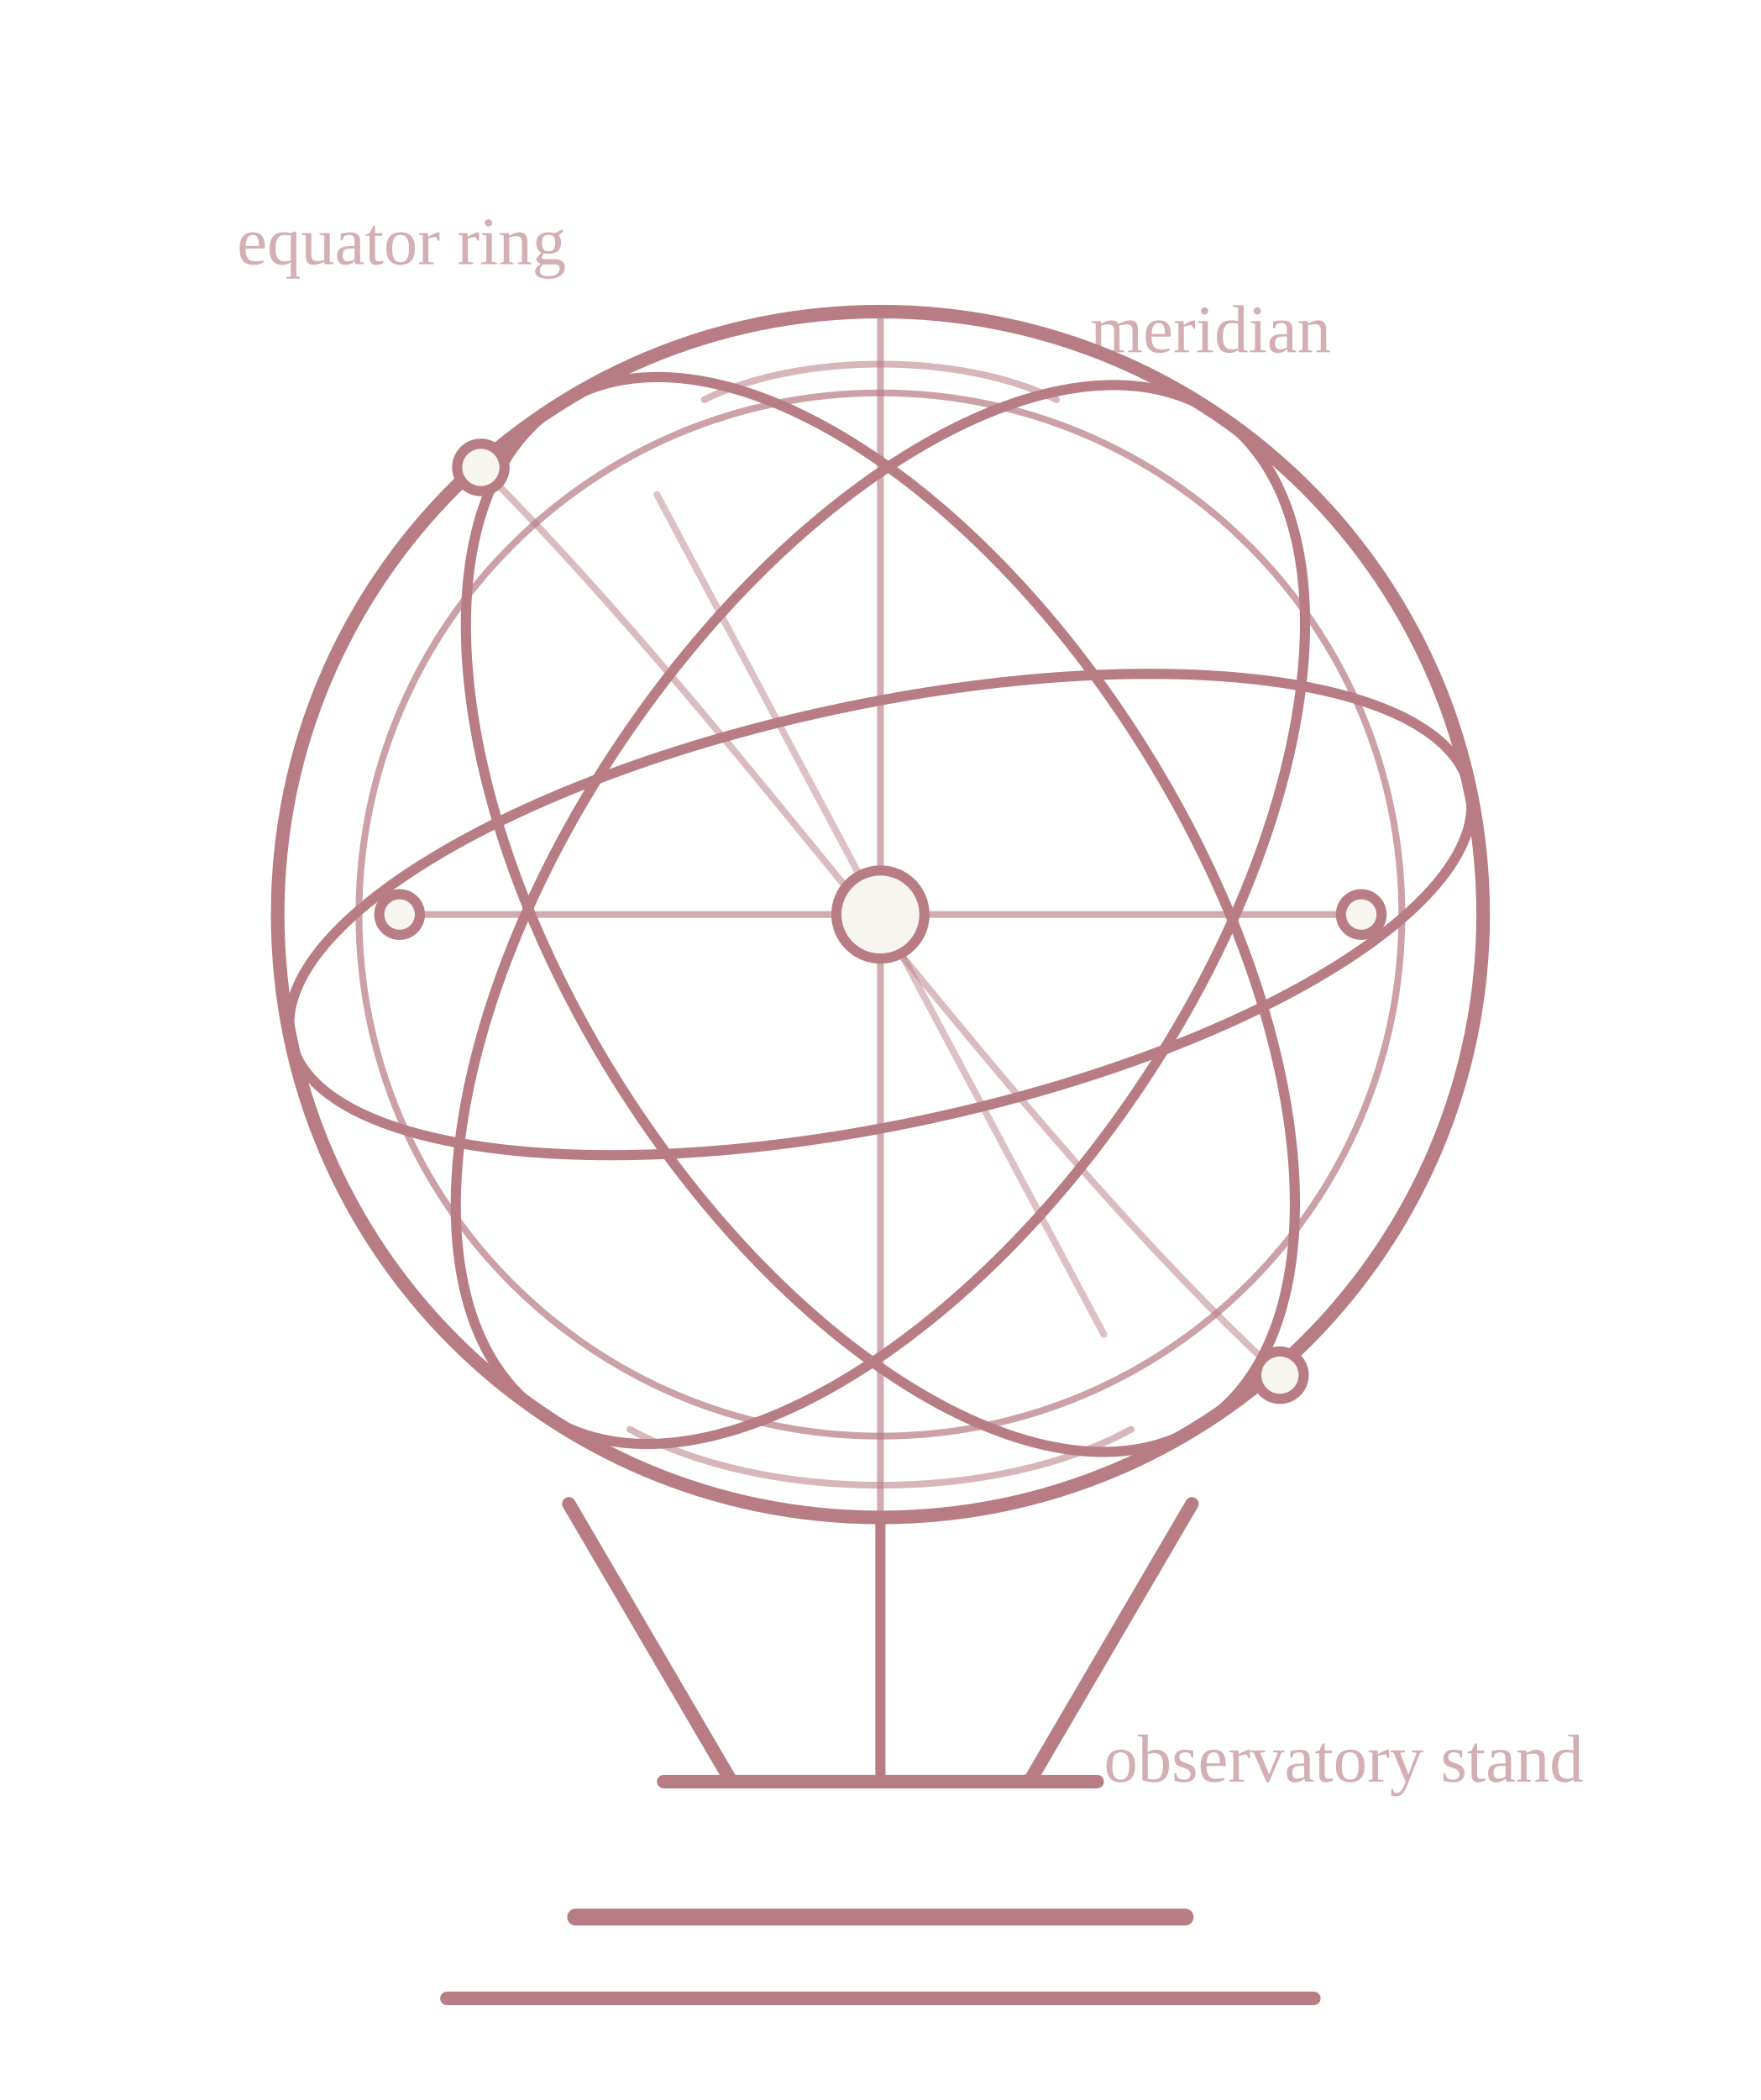
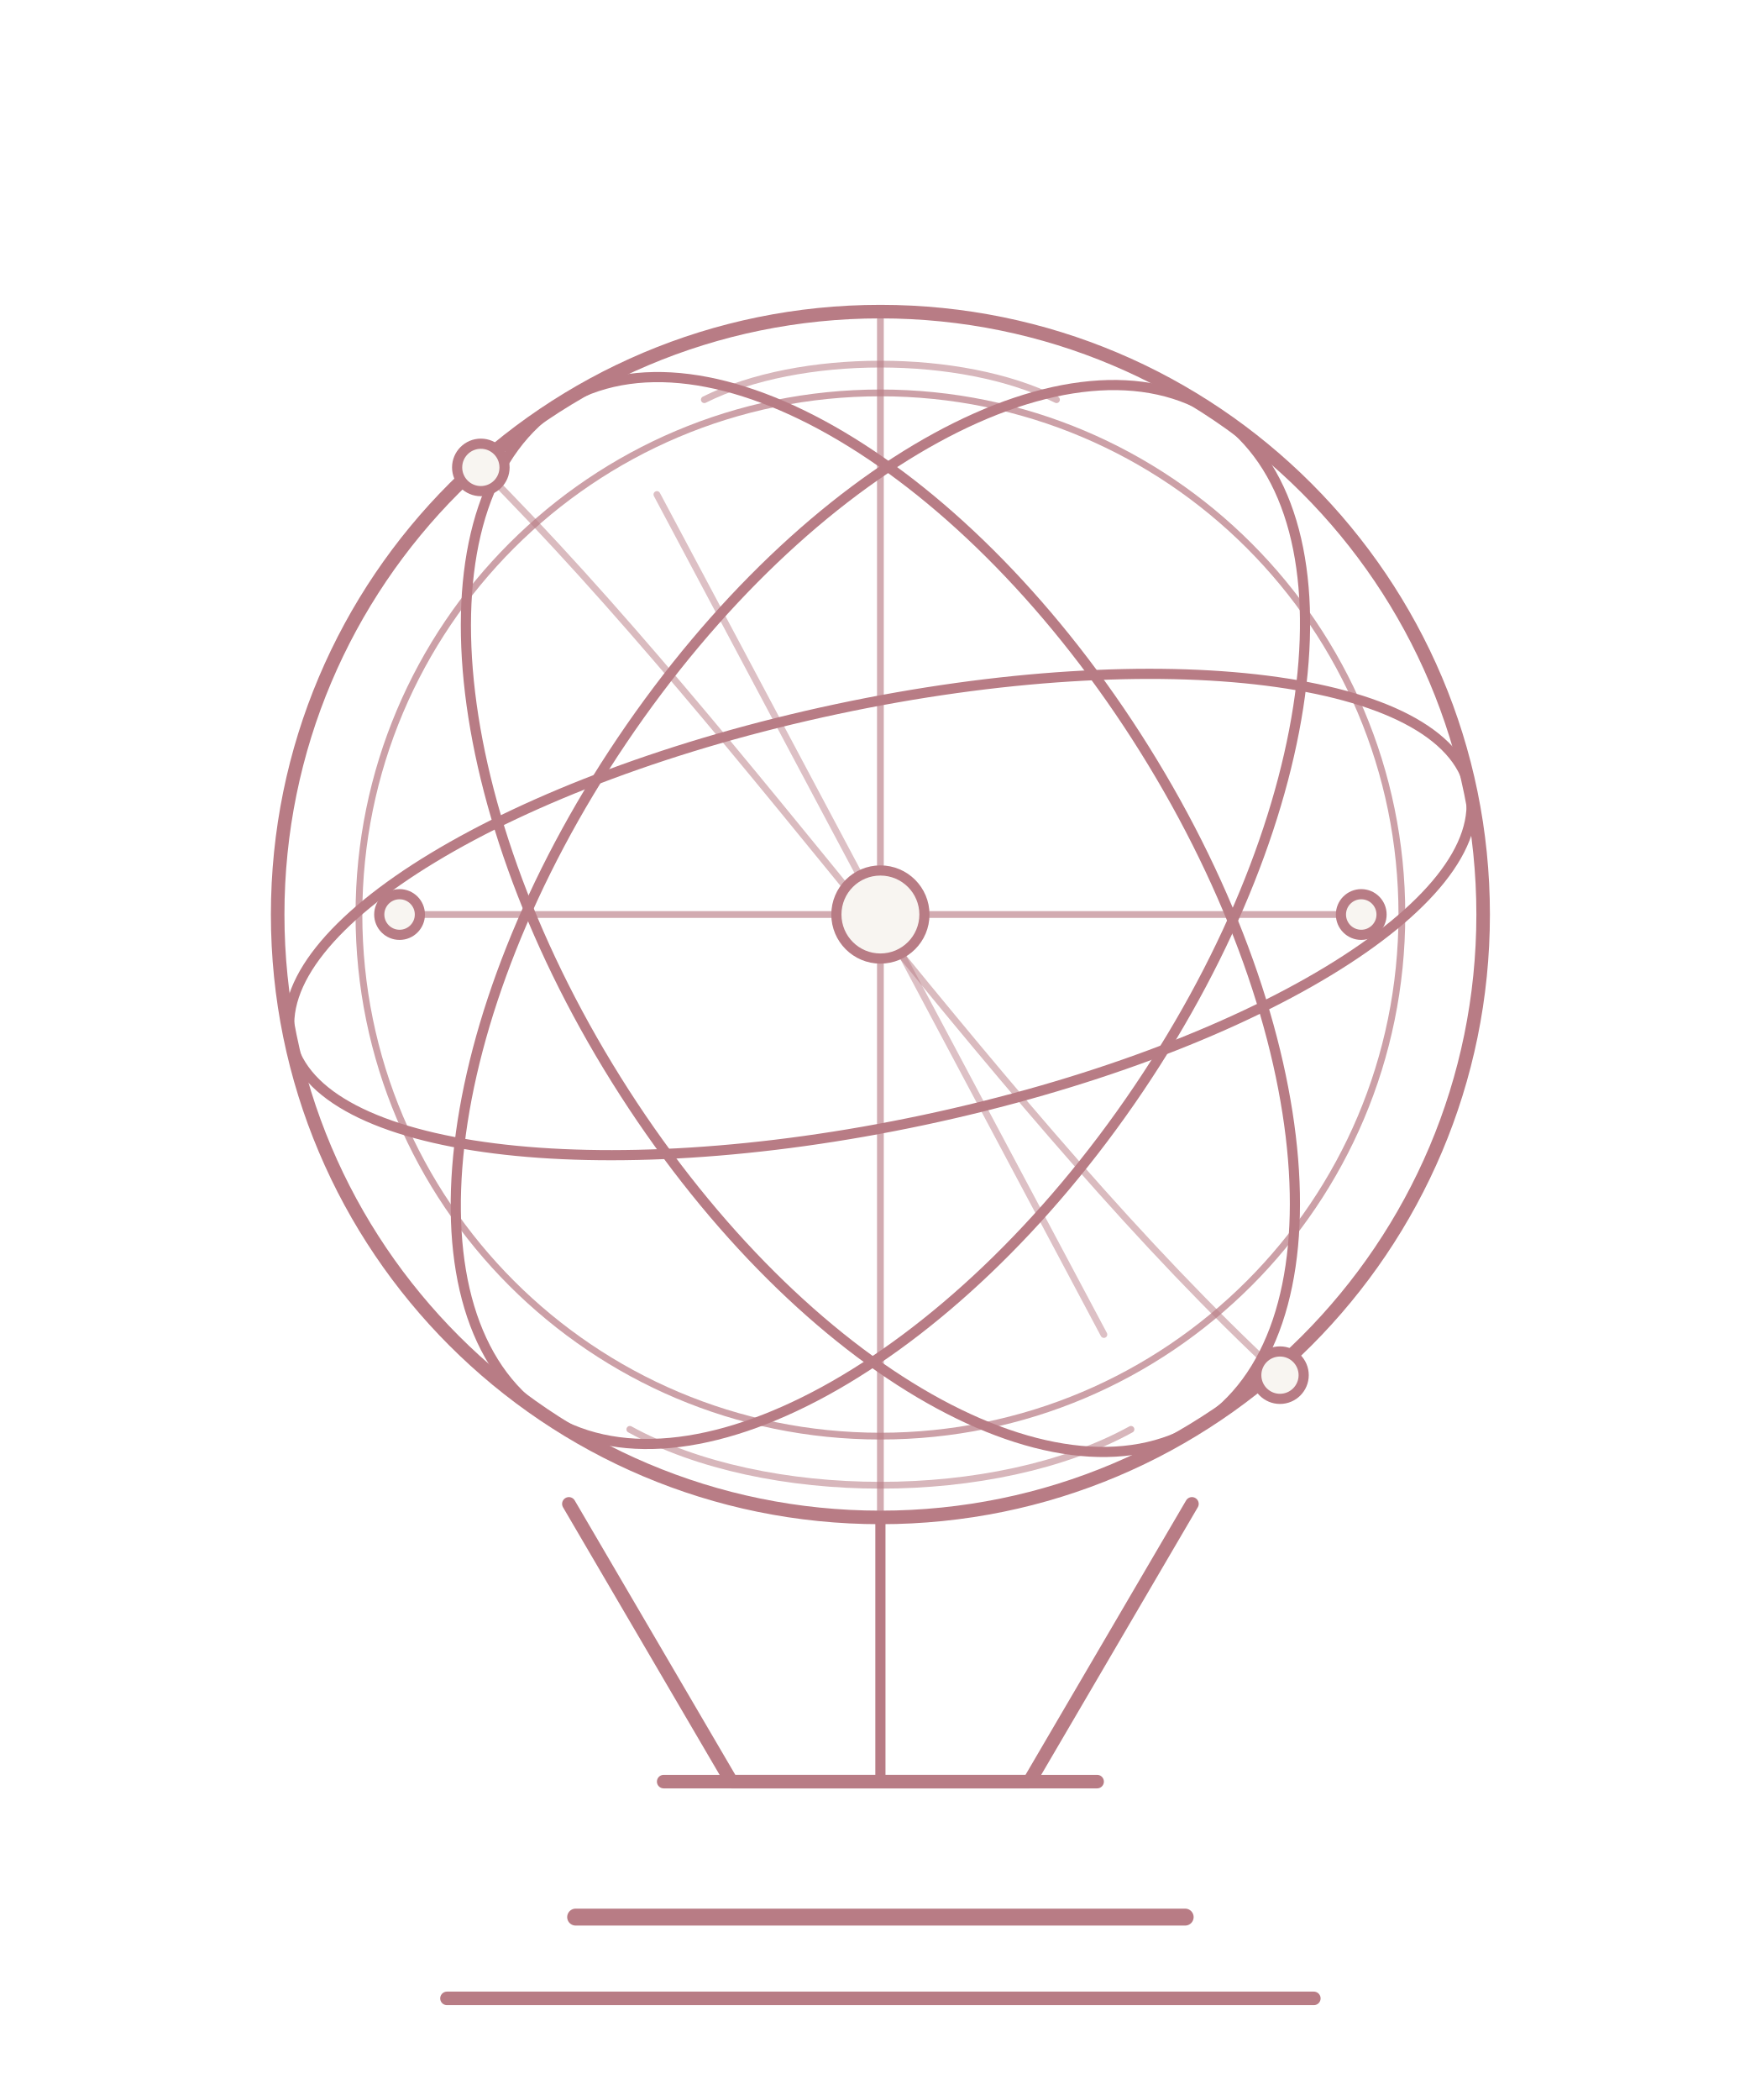
<svg xmlns="http://www.w3.org/2000/svg" viewBox="0 0 520 620" role="img" aria-labelledby="title desc">
  <g fill="none" stroke="#b87c85" stroke-linecap="round" stroke-linejoin="round">
    <ellipse cx="260" cy="270" rx="178" ry="178" stroke-width="4" />
    <ellipse cx="260" cy="270" rx="92" ry="178" stroke-width="3" transform="rotate(-32 260 270)" />
    <ellipse cx="260" cy="270" rx="92" ry="178" stroke-width="3" transform="rotate(34 260 270)" />
    <ellipse cx="260" cy="270" rx="178" ry="62" stroke-width="3" transform="rotate(-12 260 270)" />
    <ellipse cx="260" cy="270" rx="154" ry="154" stroke-width="2" opacity="0.72" />
    <path d="M118 270 H402" stroke-width="2" opacity="0.64" />
    <path d="M260 92 V448" stroke-width="2" opacity="0.64" />
    <path d="M142 138 C222 218 296 330 378 406" stroke-width="2" opacity="0.52" />
    <path d="M168 444 L216 526 H304 L352 444" stroke-width="4" />
    <path d="M196 526 H324" stroke-width="4" />
    <path d="M170 566 H350" stroke-width="5" />
    <path d="M132 590 H388" stroke-width="4" />
    <path d="M260 448 V526" stroke-width="3" />
    <path d="M194 146 L326 394" stroke-width="2" opacity="0.48" />
    <path d="M208 118 C236 104 284 104 312 118" stroke-width="2" opacity="0.56" />
    <path d="M186 422 C226 444 294 444 334 422" stroke-width="2" opacity="0.56" />
  </g>
  <g fill="#f8f5f1" stroke="#b87c85" stroke-width="3">
    <circle cx="260" cy="270" r="13" />
    <circle cx="142" cy="138" r="7" />
    <circle cx="378" cy="406" r="7" />
    <circle cx="118" cy="270" r="6" />
    <circle cx="402" cy="270" r="6" />
  </g>
-   <g fill="#b87c85" font-family="Georgia, Times New Roman, serif" font-size="20" opacity="0.62">
-     <text x="70" y="78">equator ring</text>
-     <text x="322" y="104">meridian</text>
-     <text x="326" y="526">observatory stand</text>
-   </g>
</svg>
